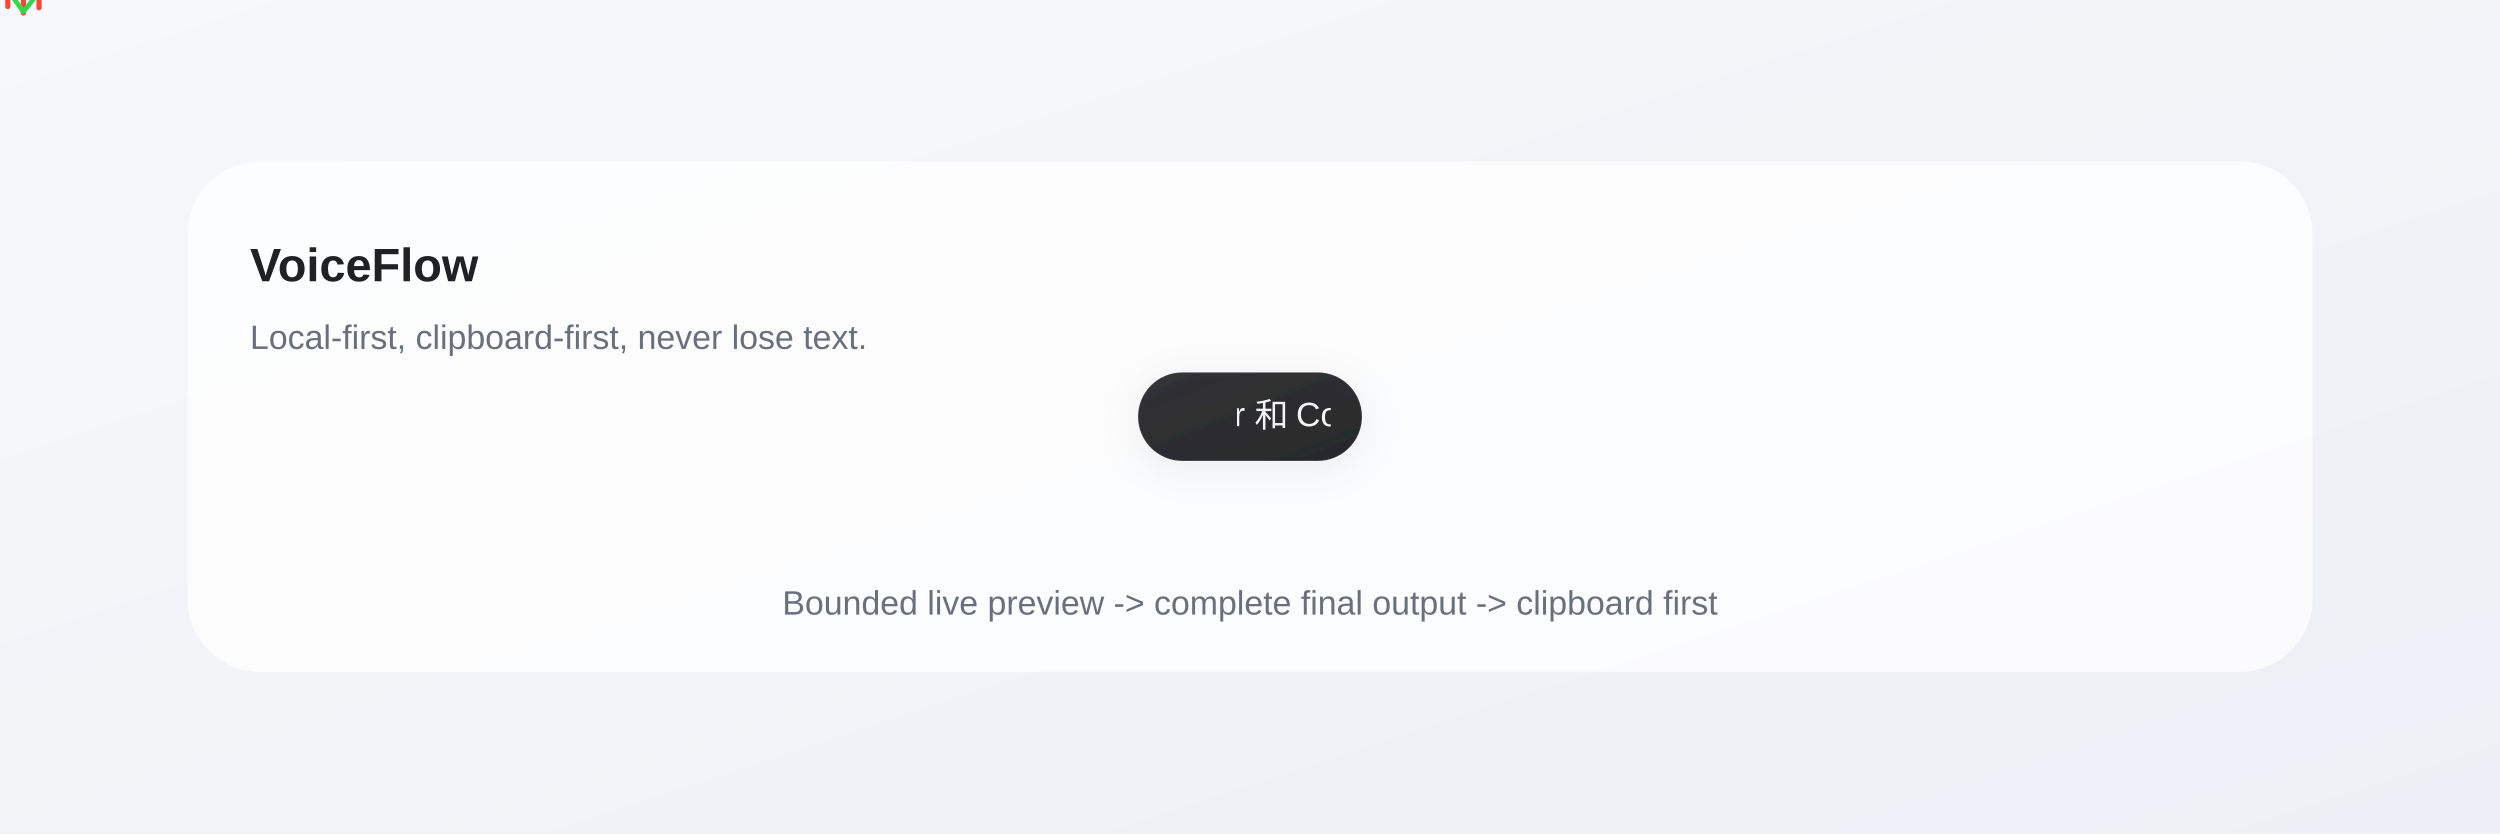
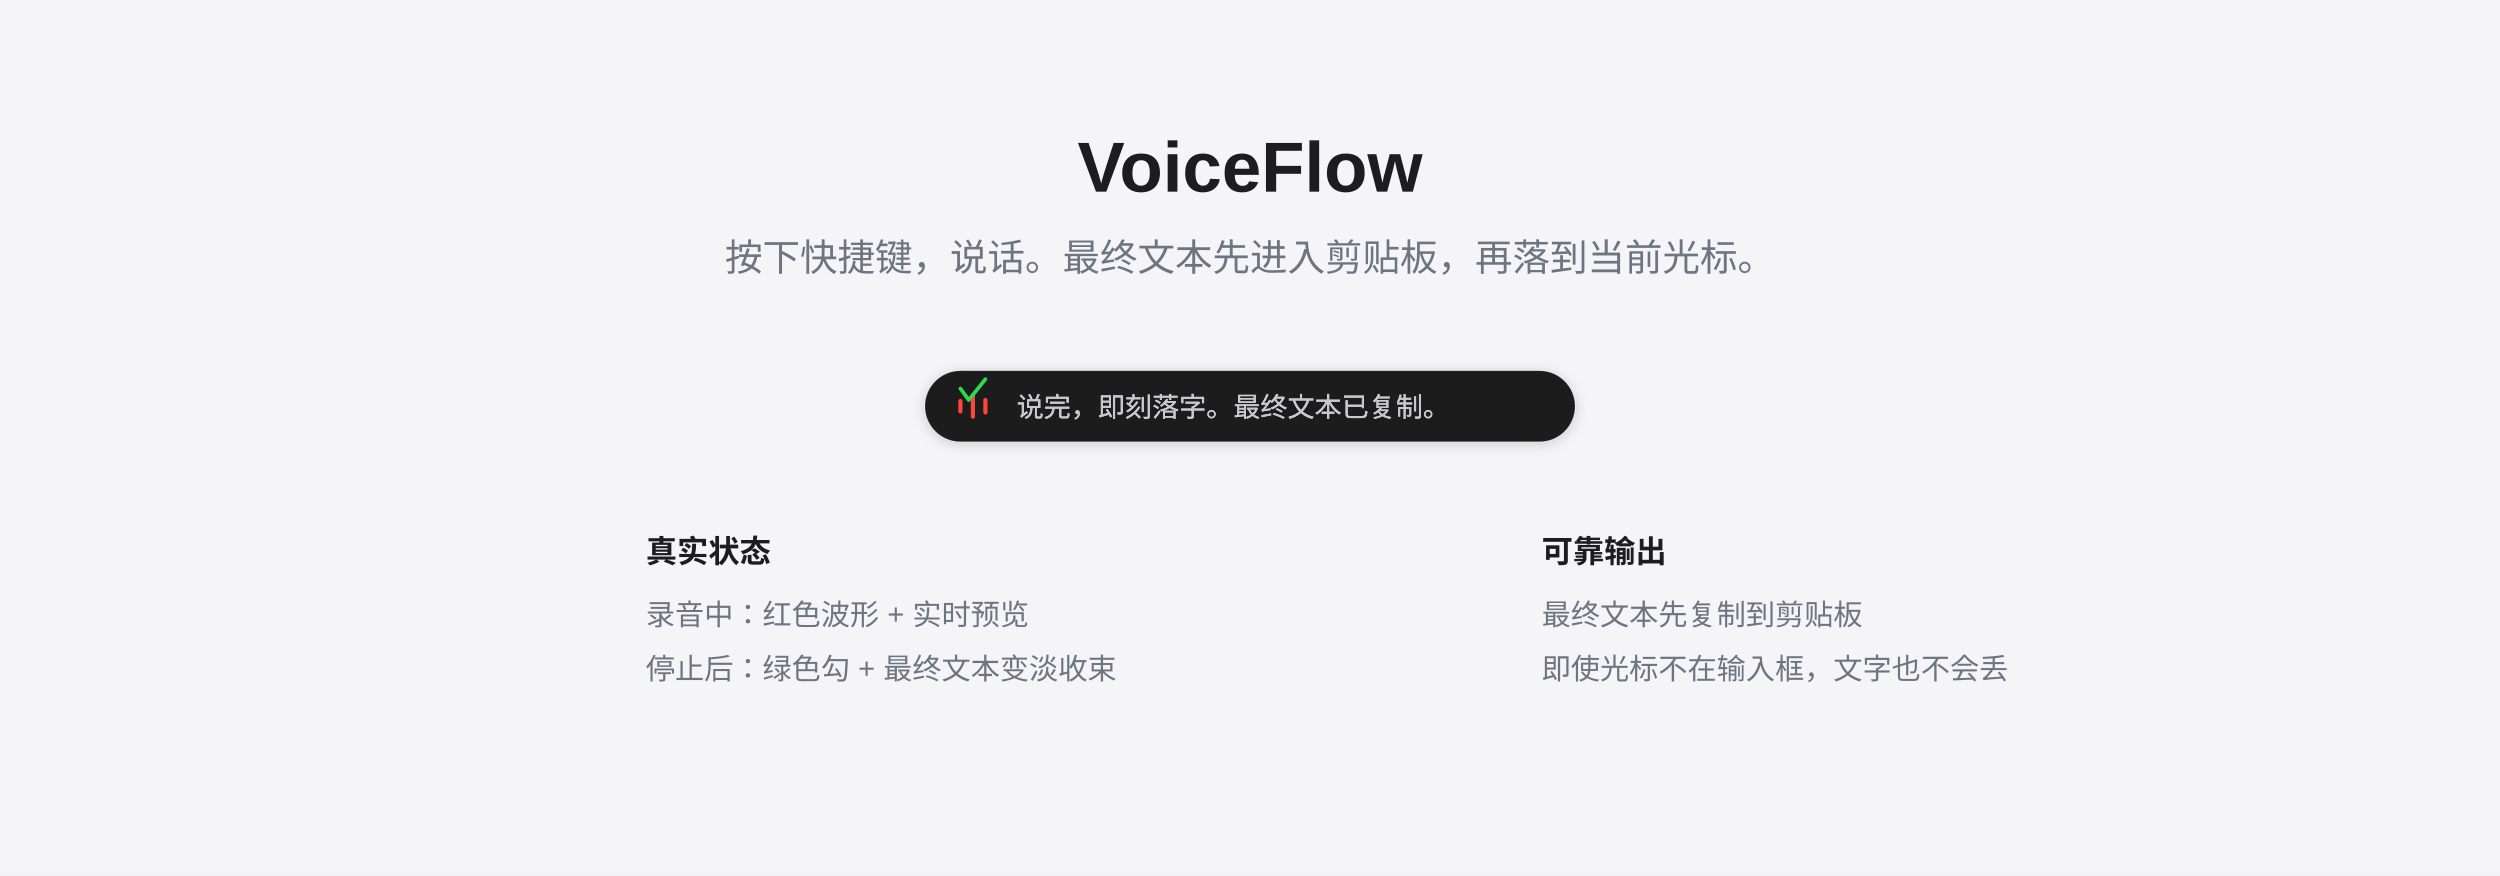
- <svg xmlns="http://www.w3.org/2000/svg" width="960" height="320" viewBox="0 0 960 320" role="img" aria-labelledby="title desc">
+ <svg xmlns="http://www.w3.org/2000/svg" width="1200" height="420" viewBox="0 0 1200 420" role="img" aria-labelledby="title desc">
  <defs>
-     <filter id="shadow" x="-20%" y="-80%" width="140%" height="260%">
-       <feDropShadow dx="0" dy="0" stdDeviation="0.5" flood-color="#000" flood-opacity="0.10" />
-       <feDropShadow dx="0" dy="1" stdDeviation="3" flood-color="#000" flood-opacity="0.12" />
-       <feDropShadow dx="0" dy="3" stdDeviation="8" flood-color="#000" flood-opacity="0.07" />
+     <filter id="pillShadow" x="-30%" y="-130%" width="160%" height="360%">
+       <feDropShadow dx="0" dy="10" stdDeviation="16" flood-color="#000000" flood-opacity="0.22" />
+       <feDropShadow dx="0" dy="1" stdDeviation="3" flood-color="#000000" flood-opacity="0.18" />
    </filter>
-     <linearGradient id="bg" x1="0" y1="0" x2="1" y2="1">
-       <stop offset="0" stop-color="#f7f8fb" />
-       <stop offset="1" stop-color="#eceff5" />
-     </linearGradient>
-     <linearGradient id="pillFill" x1="0" y1="0" x2="1" y2="1">
-       <stop offset="0" stop-color="#27272b" stop-opacity="0.94" />
-       <stop offset="1" stop-color="#161719" stop-opacity="0.92" />
-     </linearGradient>
    <style>
-       .ui-font { font-family: -apple-system, BlinkMacSystemFont, "SF Pro Text", "Segoe UI", Arial, sans-serif; }
-       #demo-pill { animation: pillState 6.8s cubic-bezier(0.2, 0, 0, 1) infinite; }
-       #demo-waveform { animation: waveformState 6.8s ease infinite; }
-       #demo-check { animation: checkState 6.8s ease infinite; }
-       #demo-text { animation: textState 6.8s ease infinite; }
+       .ui { font-family: -apple-system, BlinkMacSystemFont, "SF Pro Text", "Segoe UI", "Microsoft YaHei", Arial, sans-serif; }
+       #wave { animation: waveState 5.8s ease infinite; }
+       #check { animation: checkState 5.8s ease infinite; }
+       #liveText { animation: liveTextState 5.8s ease infinite; }
+       #finalText { animation: finalTextState 5.8s ease infinite; }
      .bar-a { animation: barA 720ms ease-in-out infinite; transform-box: fill-box; transform-origin: center; }
      .bar-b { animation: barB 880ms ease-in-out infinite 140ms; transform-box: fill-box; transform-origin: center; }
      .bar-c { animation: barC 790ms ease-in-out infinite 260ms; transform-box: fill-box; transform-origin: center; }
-       .live-text { animation: liveTextState 6.8s ease infinite; }
-       .done-text { animation: doneTextState 6.8s ease infinite; }
-       @keyframes pillState {
-         0%, 9%, 100% { opacity: 0; }
-         12%, 88% { opacity: 1; }
-       }
-       @keyframes waveformState {
-         0%, 10%, 68%, 100% { opacity: 0; }
-         14%, 64% { opacity: 1; }
+       @keyframes waveState {
+         0%, 12%, 68%, 100% { opacity: 0; }
+         16%, 64% { opacity: 1; }
      }
      @keyframes checkState {
-         0%, 68%, 100% { opacity: 0; }
+         0%, 66%, 100% { opacity: 0; }
        72%, 88% { opacity: 1; }
      }
-       @keyframes textState {
-         0%, 16%, 100% { opacity: 0; }
-         23%, 88% { opacity: 1; }
+       @keyframes liveTextState {
+         0%, 12%, 68%, 100% { opacity: 0; }
+         16%, 64% { opacity: 1; }
      }
-       @keyframes liveTextState {
-         0%, 18%, 68%, 100% { opacity: 0; }
-         24%, 64% { opacity: 1; }
-       }
-       @keyframes doneTextState {
-         0%, 68%, 100% { opacity: 0; }
+       @keyframes finalTextState {
+         0%, 66%, 100% { opacity: 0; }
        72%, 88% { opacity: 1; }
      }
      @keyframes barA {
        0%, 100% { transform: scaleY(0.55); opacity: 0.55; }
        50% { transform: scaleY(1.22); opacity: 1; }
      }
      @keyframes barB {
        0%, 100% { transform: scaleY(0.60); opacity: 0.50; }
        55% { transform: scaleY(1.15); opacity: 1; }
      }
      @keyframes barC {
        0%, 100% { transform: scaleY(0.50); opacity: 0.60; }
        45% { transform: scaleY(1.28); opacity: 1; }
      }
    </style>
  </defs>
-   <rect width="960" height="320" fill="url(#bg)" />
-   <rect x="72" y="62" width="816" height="196" rx="28" fill="#fff" opacity="0.74" />
-   <text x="96" y="108" class="ui-font" font-size="18" font-weight="650" fill="#202124">VoiceFlow</text>
-   <text x="96" y="134" class="ui-font" font-size="13" fill="#69707d">Local-first, clipboard-first, never lose text.</text>
-   <g filter="url(#shadow)">
-     <rect id="demo-pill" x="437" y="143" width="86" height="34" rx="17" fill="url(#pillFill)" stroke="#ffffff" stroke-opacity="0.10" stroke-width="0.5">
-       <animate attributeName="x" values="437;437;401;324;324;324;437" keyTimes="0;0.16;0.36;0.50;0.68;0.88;1" dur="6.8s" repeatCount="indefinite" />
-       <animate attributeName="width" values="86;86;158;312;312;312;86" keyTimes="0;0.16;0.36;0.50;0.68;0.88;1" dur="6.8s" repeatCount="indefinite" />
-     </rect>
+   <rect width="1200" height="420" fill="#f5f5f7" />
+   <g class="ui">
+     <text x="600" y="92" text-anchor="middle" font-size="34" font-weight="760" fill="#1d1d1f">VoiceFlow</text>
+     <text x="600" y="130" text-anchor="middle" font-size="18" font-weight="430" fill="#6e7480">按下快捷键，说话。最终文本先进入剪贴板，再落到当前光标。</text>
  </g>
-   <g>
-     <animateTransform attributeName="transform" type="translate" values="449 160;449 160;413 160;336 160;336 160;336 160;449 160" keyTimes="0;0.16;0.36;0.50;0.68;0.88;1" dur="6.8s" repeatCount="indefinite" />
-     <g id="demo-waveform" transform="translate(0 -9)">
-       <rect class="bar-a" x="2" y="5.5" width="2" height="7" rx="1" fill="#ff453a" />
-       <rect class="bar-b" x="8" y="3" width="2" height="12" rx="1" fill="#ff453a" />
-       <rect class="bar-c" x="14" y="5" width="2" height="8" rx="1" fill="#ff453a" />
+   <g transform="translate(444 178)" filter="url(#pillShadow)">
+     <rect id="demo-pill" x="0" y="0" width="312" height="34" rx="17" fill="#1c1c1e" stroke="#ffffff" stroke-opacity="0.10" stroke-width="0.5" />
+     <g id="wave" transform="translate(16 8)">
+       <rect class="bar-a" x="0" y="5.5" width="2" height="7" rx="1" fill="#ff453a" />
+       <rect class="bar-b" x="6" y="3" width="2" height="12" rx="1" fill="#ff453a" />
+       <rect class="bar-c" x="12" y="5" width="2" height="8" rx="1" fill="#ff453a" />
    </g>
-     <path id="demo-check" d="M5 -1 l4 5.5 l8 -10" fill="none" stroke="#32d74b" stroke-width="1.8" stroke-linecap="round" stroke-linejoin="round" />
+     <path id="check" d="M17 8.5 l4 5.5 l8 -10" fill="none" stroke="#32d74b" stroke-width="1.8" stroke-linecap="round" stroke-linejoin="round" />
+     <text id="liveText" class="ui" x="44" y="22" font-size="13" font-weight="470" fill="#f5f5f7">说完，即刻落字。最终文本已复制。</text>
+     <text id="finalText" class="ui" x="44" y="22" font-size="13" font-weight="470" fill="#c7c7cc">说完，即刻落字。最终文本已复制。</text>
  </g>
-   <svg id="demo-text-viewport" x="475" y="151" width="36" height="18" overflow="hidden">
-     <animate attributeName="x" values="475;475;439;362;362;362;475" keyTimes="0;0.16;0.36;0.50;0.68;0.88;1" dur="6.8s" repeatCount="indefinite" />
-     <animate attributeName="width" values="36;36;108;262;262;262;36" keyTimes="0;0.16;0.36;0.50;0.68;0.88;1" dur="6.8s" repeatCount="indefinite" />
-     <g id="demo-text">
-       <text class="ui-font live-text" x="105" y="13" text-anchor="middle" font-size="13" font-weight="470" fill="#f5f5f7">
-         我现在用 Cursor 和 Codex 写代码，停顿后自动校正，最后完整粘贴
-         <animateTransform attributeName="transform" type="translate" values="0 0;0 0;0 0;-48 0;-132 0;-132 0;0 0" keyTimes="0;0.16;0.36;0.50;0.68;0.88;1" dur="6.8s" repeatCount="indefinite" />
-       </text>
-       <text class="ui-font done-text" x="131" y="13" text-anchor="middle" font-size="13" font-weight="470" fill="#c7c7cc">停顿后自动校正，最后完整粘贴</text>
-     </g>
-   </svg>
-   <text x="480" y="236" text-anchor="middle" class="ui-font" font-size="13" fill="#69707d">
-     Bounded live preview -&gt; complete final output -&gt; clipboard first
-   </text>
+   <g class="ui" transform="translate(310 270)">
+     <text x="0" y="0" font-size="15" font-weight="650" fill="#1d1d1f">真实状态</text>
+     <text x="0" y="30" font-size="14" fill="#6e7480">录音中：红色波形 + 实时预览</text>
+     <text x="0" y="56" font-size="14" fill="#6e7480">停止后：绿色勾 + 最终文本变淡收束</text>
+     <text x="430" y="0" font-size="15" font-weight="650" fill="#1d1d1f">可靠输出</text>
+     <text x="430" y="30" font-size="14" fill="#6e7480">最终文本先复制到剪贴板</text>
+     <text x="430" y="56" font-size="14" fill="#6e7480">即使光标不在输入框，文字也不会丢</text>
+   </g>
</svg>
